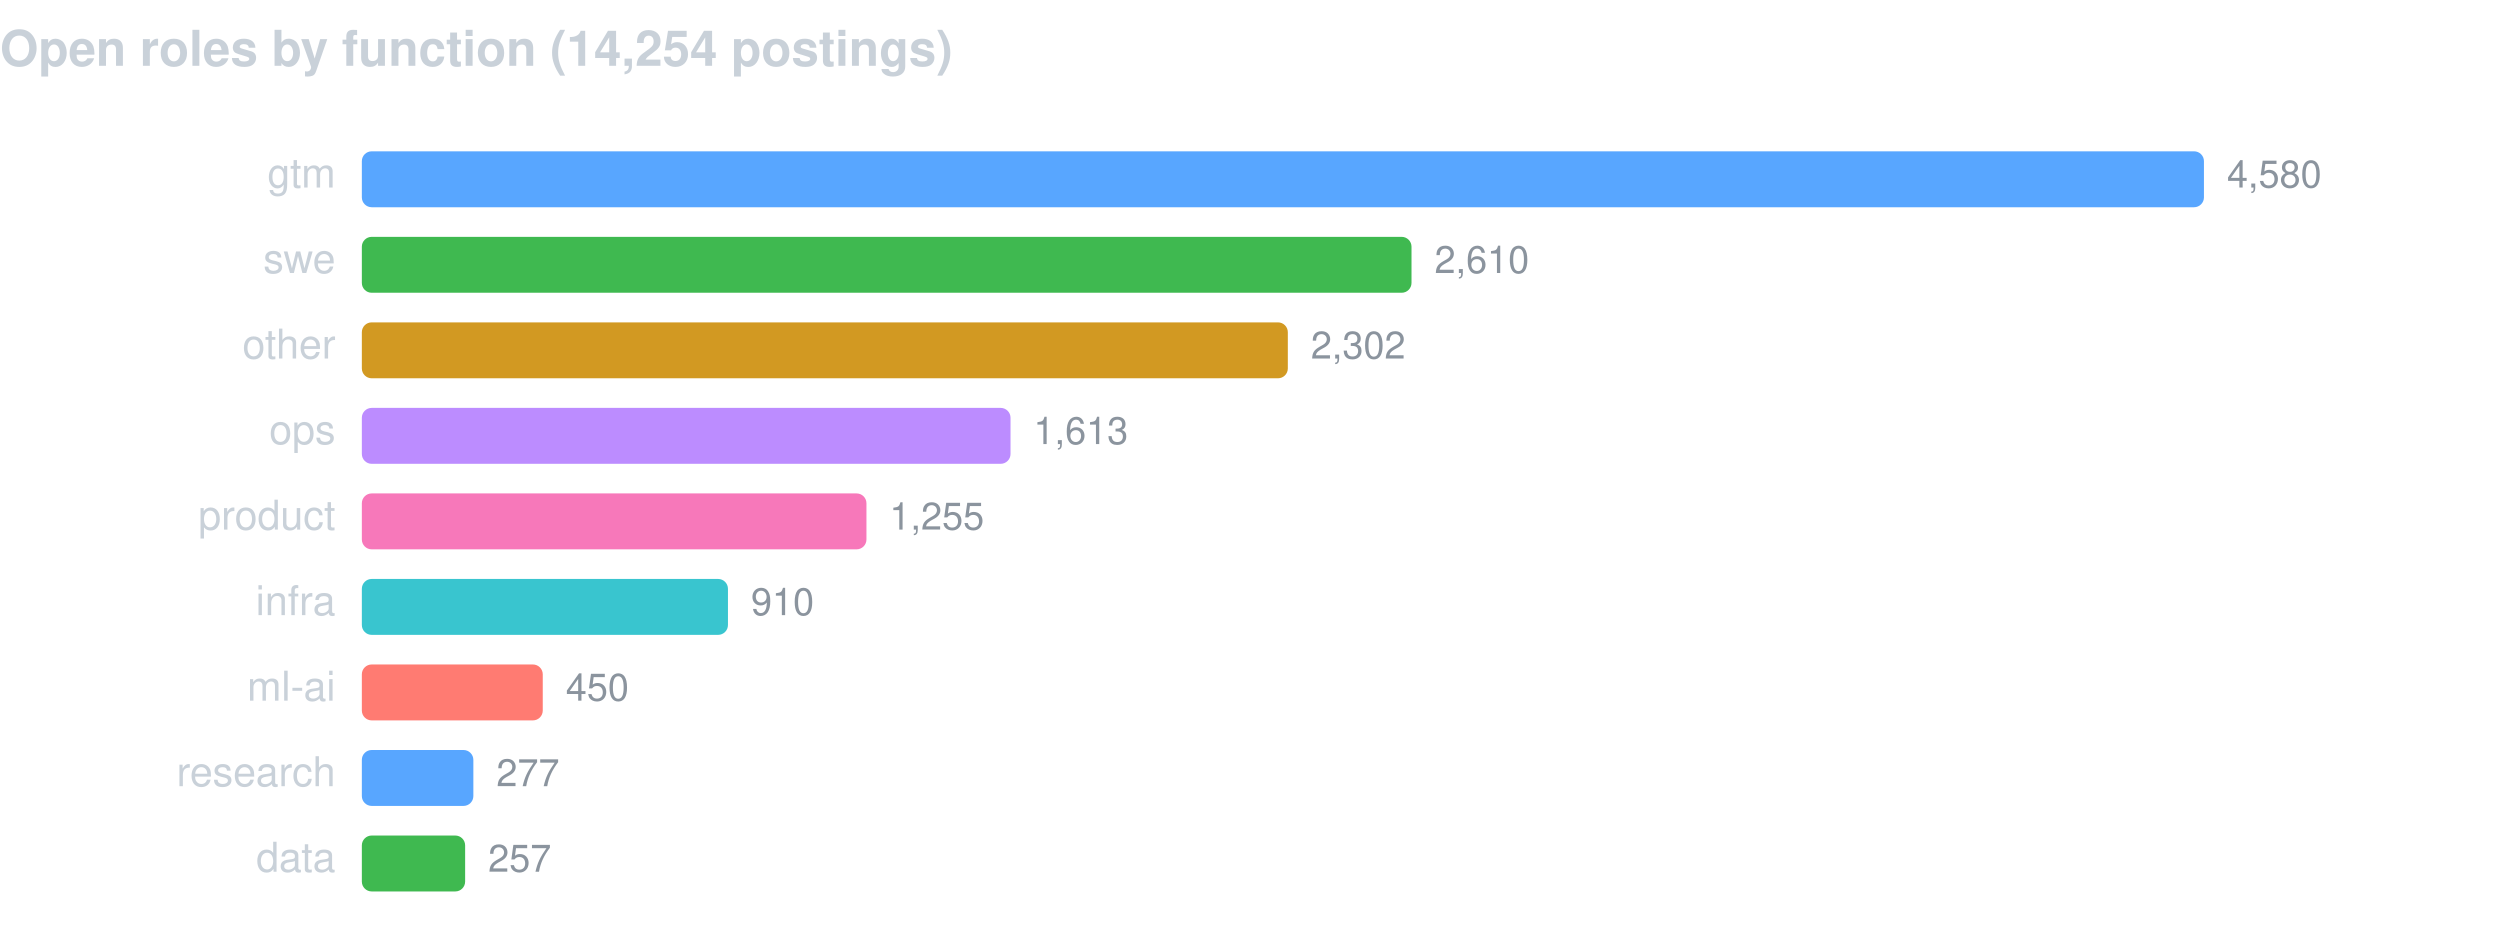
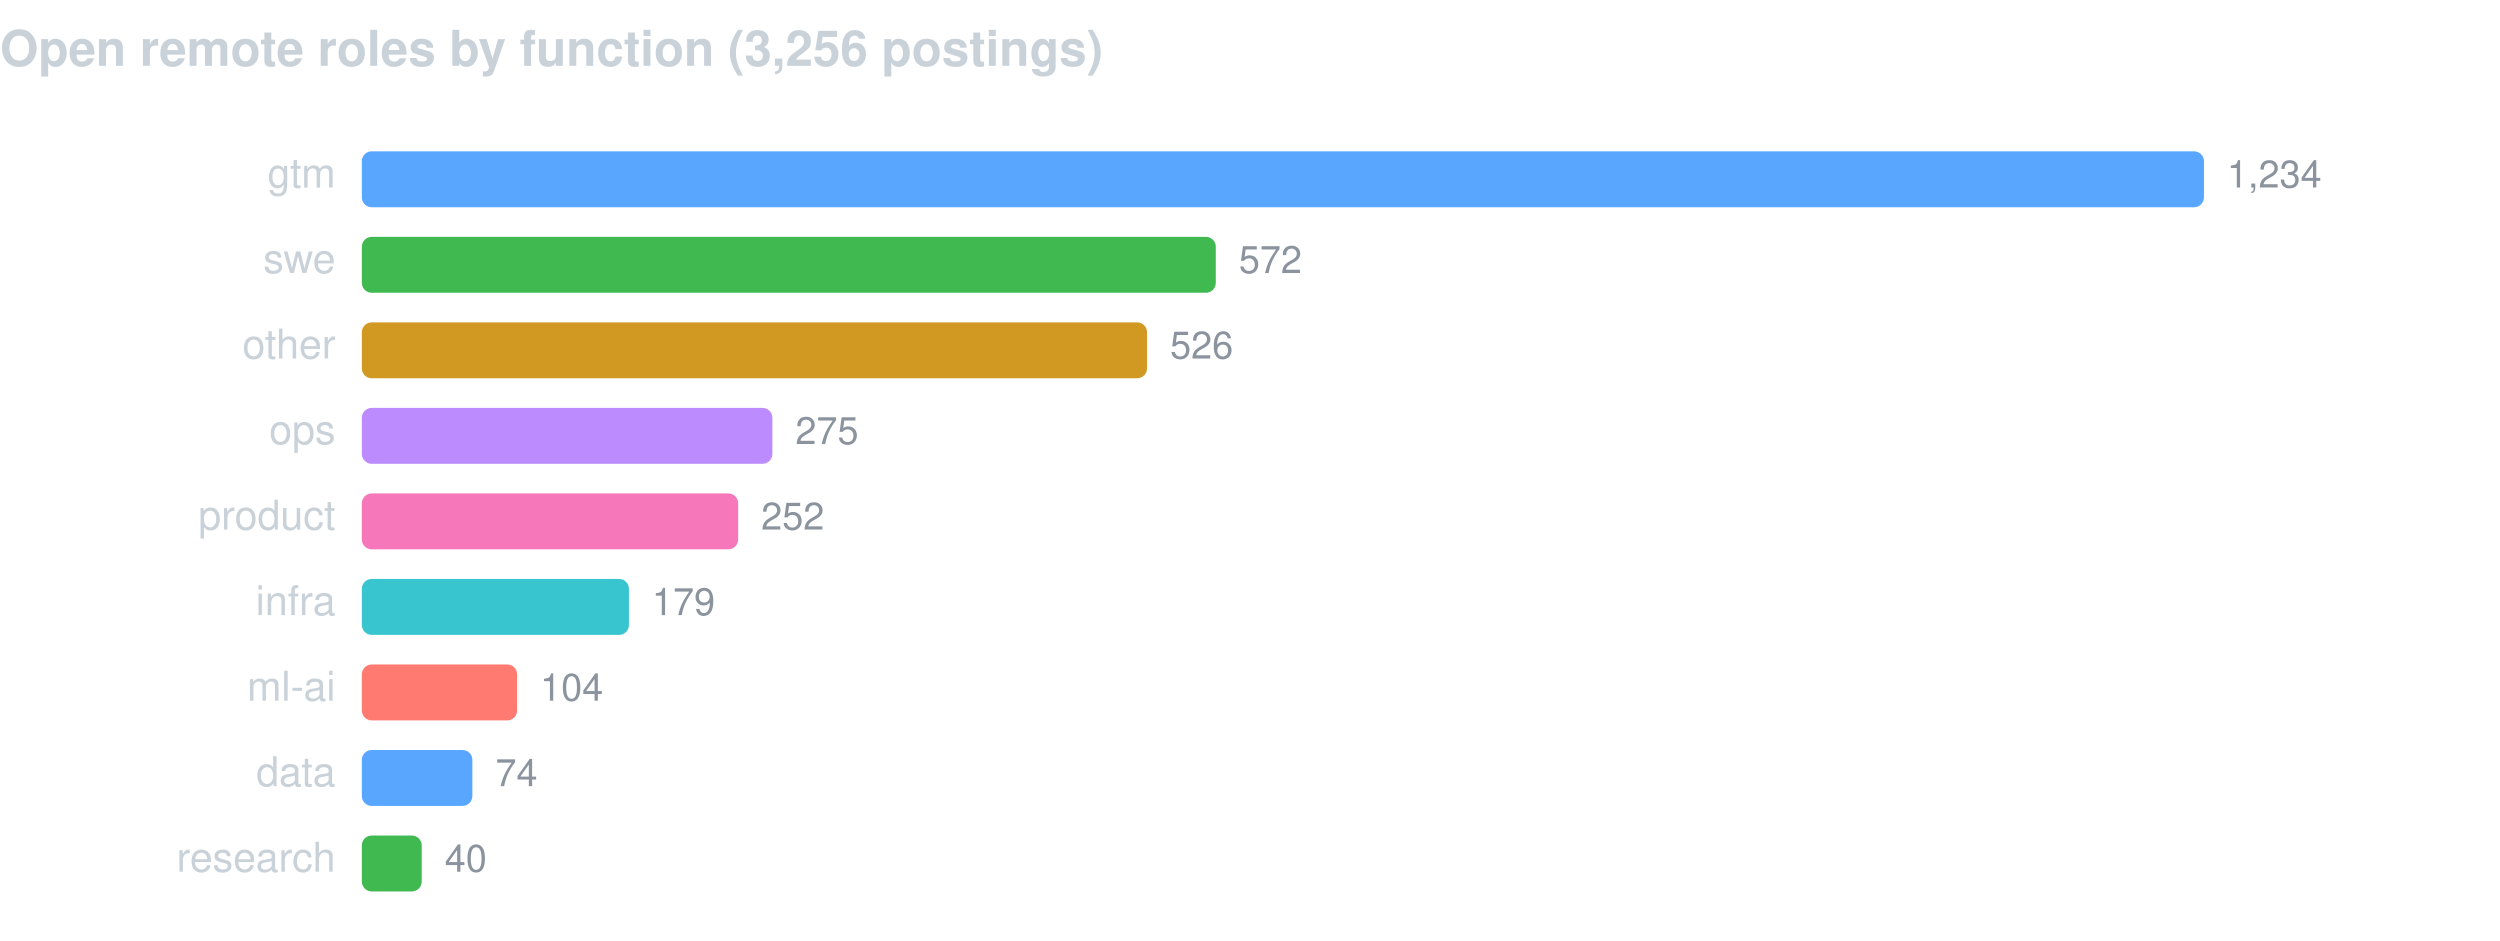
<svg xmlns="http://www.w3.org/2000/svg" width="760" height="286" viewBox="0 0 760 286" font-family="-apple-system,BlinkMacSystemFont,Segoe UI,Helvetica,Arial,sans-serif">
-   <text x="0" y="20" fill="#c9d1d9" font-size="15" font-weight="600">Open roles by function (14,254 postings)</text>
+   <text x="0" y="20" fill="#c9d1d9" font-size="15" font-weight="600">Open remote roles by function (3,256 postings)</text>
  <text x="102" y="57" fill="#c9d1d9" font-size="12.5" text-anchor="end">gtm</text>
  <rect x="110" y="46" width="560.0" height="17" rx="3" fill="#58a6ff" />
-   <text x="677.0" y="57" fill="#8b949e" font-size="11.5">4,580</text>
+   <text x="677.0" y="57" fill="#8b949e" font-size="11.5">1,234</text>
  <text x="102" y="83" fill="#c9d1d9" font-size="12.5" text-anchor="end">swe</text>
-   <rect x="110" y="72" width="319.1" height="17" rx="3" fill="#3fb950" />
-   <text x="436.1" y="83" fill="#8b949e" font-size="11.5">2,610</text>
+   <rect x="110" y="72" width="259.6" height="17" rx="3" fill="#3fb950" />
+   <text x="376.6" y="83" fill="#8b949e" font-size="11.5">572</text>
  <text x="102" y="109" fill="#c9d1d9" font-size="12.5" text-anchor="end">other</text>
-   <rect x="110" y="98" width="281.5" height="17" rx="3" fill="#d29922" />
-   <text x="398.5" y="109" fill="#8b949e" font-size="11.5">2,302</text>
+   <rect x="110" y="98" width="238.7" height="17" rx="3" fill="#d29922" />
+   <text x="355.7" y="109" fill="#8b949e" font-size="11.5">526</text>
  <text x="102" y="135" fill="#c9d1d9" font-size="12.5" text-anchor="end">ops</text>
-   <rect x="110" y="124" width="197.2" height="17" rx="3" fill="#bc8cff" />
-   <text x="314.2" y="135" fill="#8b949e" font-size="11.5">1,613</text>
+   <rect x="110" y="124" width="124.8" height="17" rx="3" fill="#bc8cff" />
+   <text x="241.8" y="135" fill="#8b949e" font-size="11.5">275</text>
  <text x="102" y="161" fill="#c9d1d9" font-size="12.5" text-anchor="end">product</text>
-   <rect x="110" y="150" width="153.4" height="17" rx="3" fill="#f778ba" />
-   <text x="270.4" y="161" fill="#8b949e" font-size="11.5">1,255</text>
+   <rect x="110" y="150" width="114.4" height="17" rx="3" fill="#f778ba" />
+   <text x="231.4" y="161" fill="#8b949e" font-size="11.5">252</text>
  <text x="102" y="187" fill="#c9d1d9" font-size="12.5" text-anchor="end">infra</text>
-   <rect x="110" y="176" width="111.3" height="17" rx="3" fill="#39c5cf" />
-   <text x="228.3" y="187" fill="#8b949e" font-size="11.5">910</text>
+   <rect x="110" y="176" width="81.2" height="17" rx="3" fill="#39c5cf" />
+   <text x="198.2" y="187" fill="#8b949e" font-size="11.5">179</text>
  <text x="102" y="213" fill="#c9d1d9" font-size="12.5" text-anchor="end">ml-ai</text>
-   <rect x="110" y="202" width="55.0" height="17" rx="3" fill="#ff7b72" />
-   <text x="172.0" y="213" fill="#8b949e" font-size="11.5">450</text>
-   <text x="102" y="239" fill="#c9d1d9" font-size="12.5" text-anchor="end">research</text>
-   <rect x="110" y="228" width="33.9" height="17" rx="3" fill="#58a6ff" />
-   <text x="150.9" y="239" fill="#8b949e" font-size="11.5">277</text>
-   <text x="102" y="265" fill="#c9d1d9" font-size="12.5" text-anchor="end">data</text>
-   <rect x="110" y="254" width="31.4" height="17" rx="3" fill="#3fb950" />
-   <text x="148.4" y="265" fill="#8b949e" font-size="11.5">257</text>
+   <rect x="110" y="202" width="47.2" height="17" rx="3" fill="#ff7b72" />
+   <text x="164.2" y="213" fill="#8b949e" font-size="11.5">104</text>
+   <text x="102" y="239" fill="#c9d1d9" font-size="12.5" text-anchor="end">data</text>
+   <rect x="110" y="228" width="33.6" height="17" rx="3" fill="#58a6ff" />
+   <text x="150.6" y="239" fill="#8b949e" font-size="11.5">74</text>
+   <text x="102" y="265" fill="#c9d1d9" font-size="12.5" text-anchor="end">research</text>
+   <rect x="110" y="254" width="18.2" height="17" rx="3" fill="#3fb950" />
+   <text x="135.2" y="265" fill="#8b949e" font-size="11.5">40</text>
</svg>
